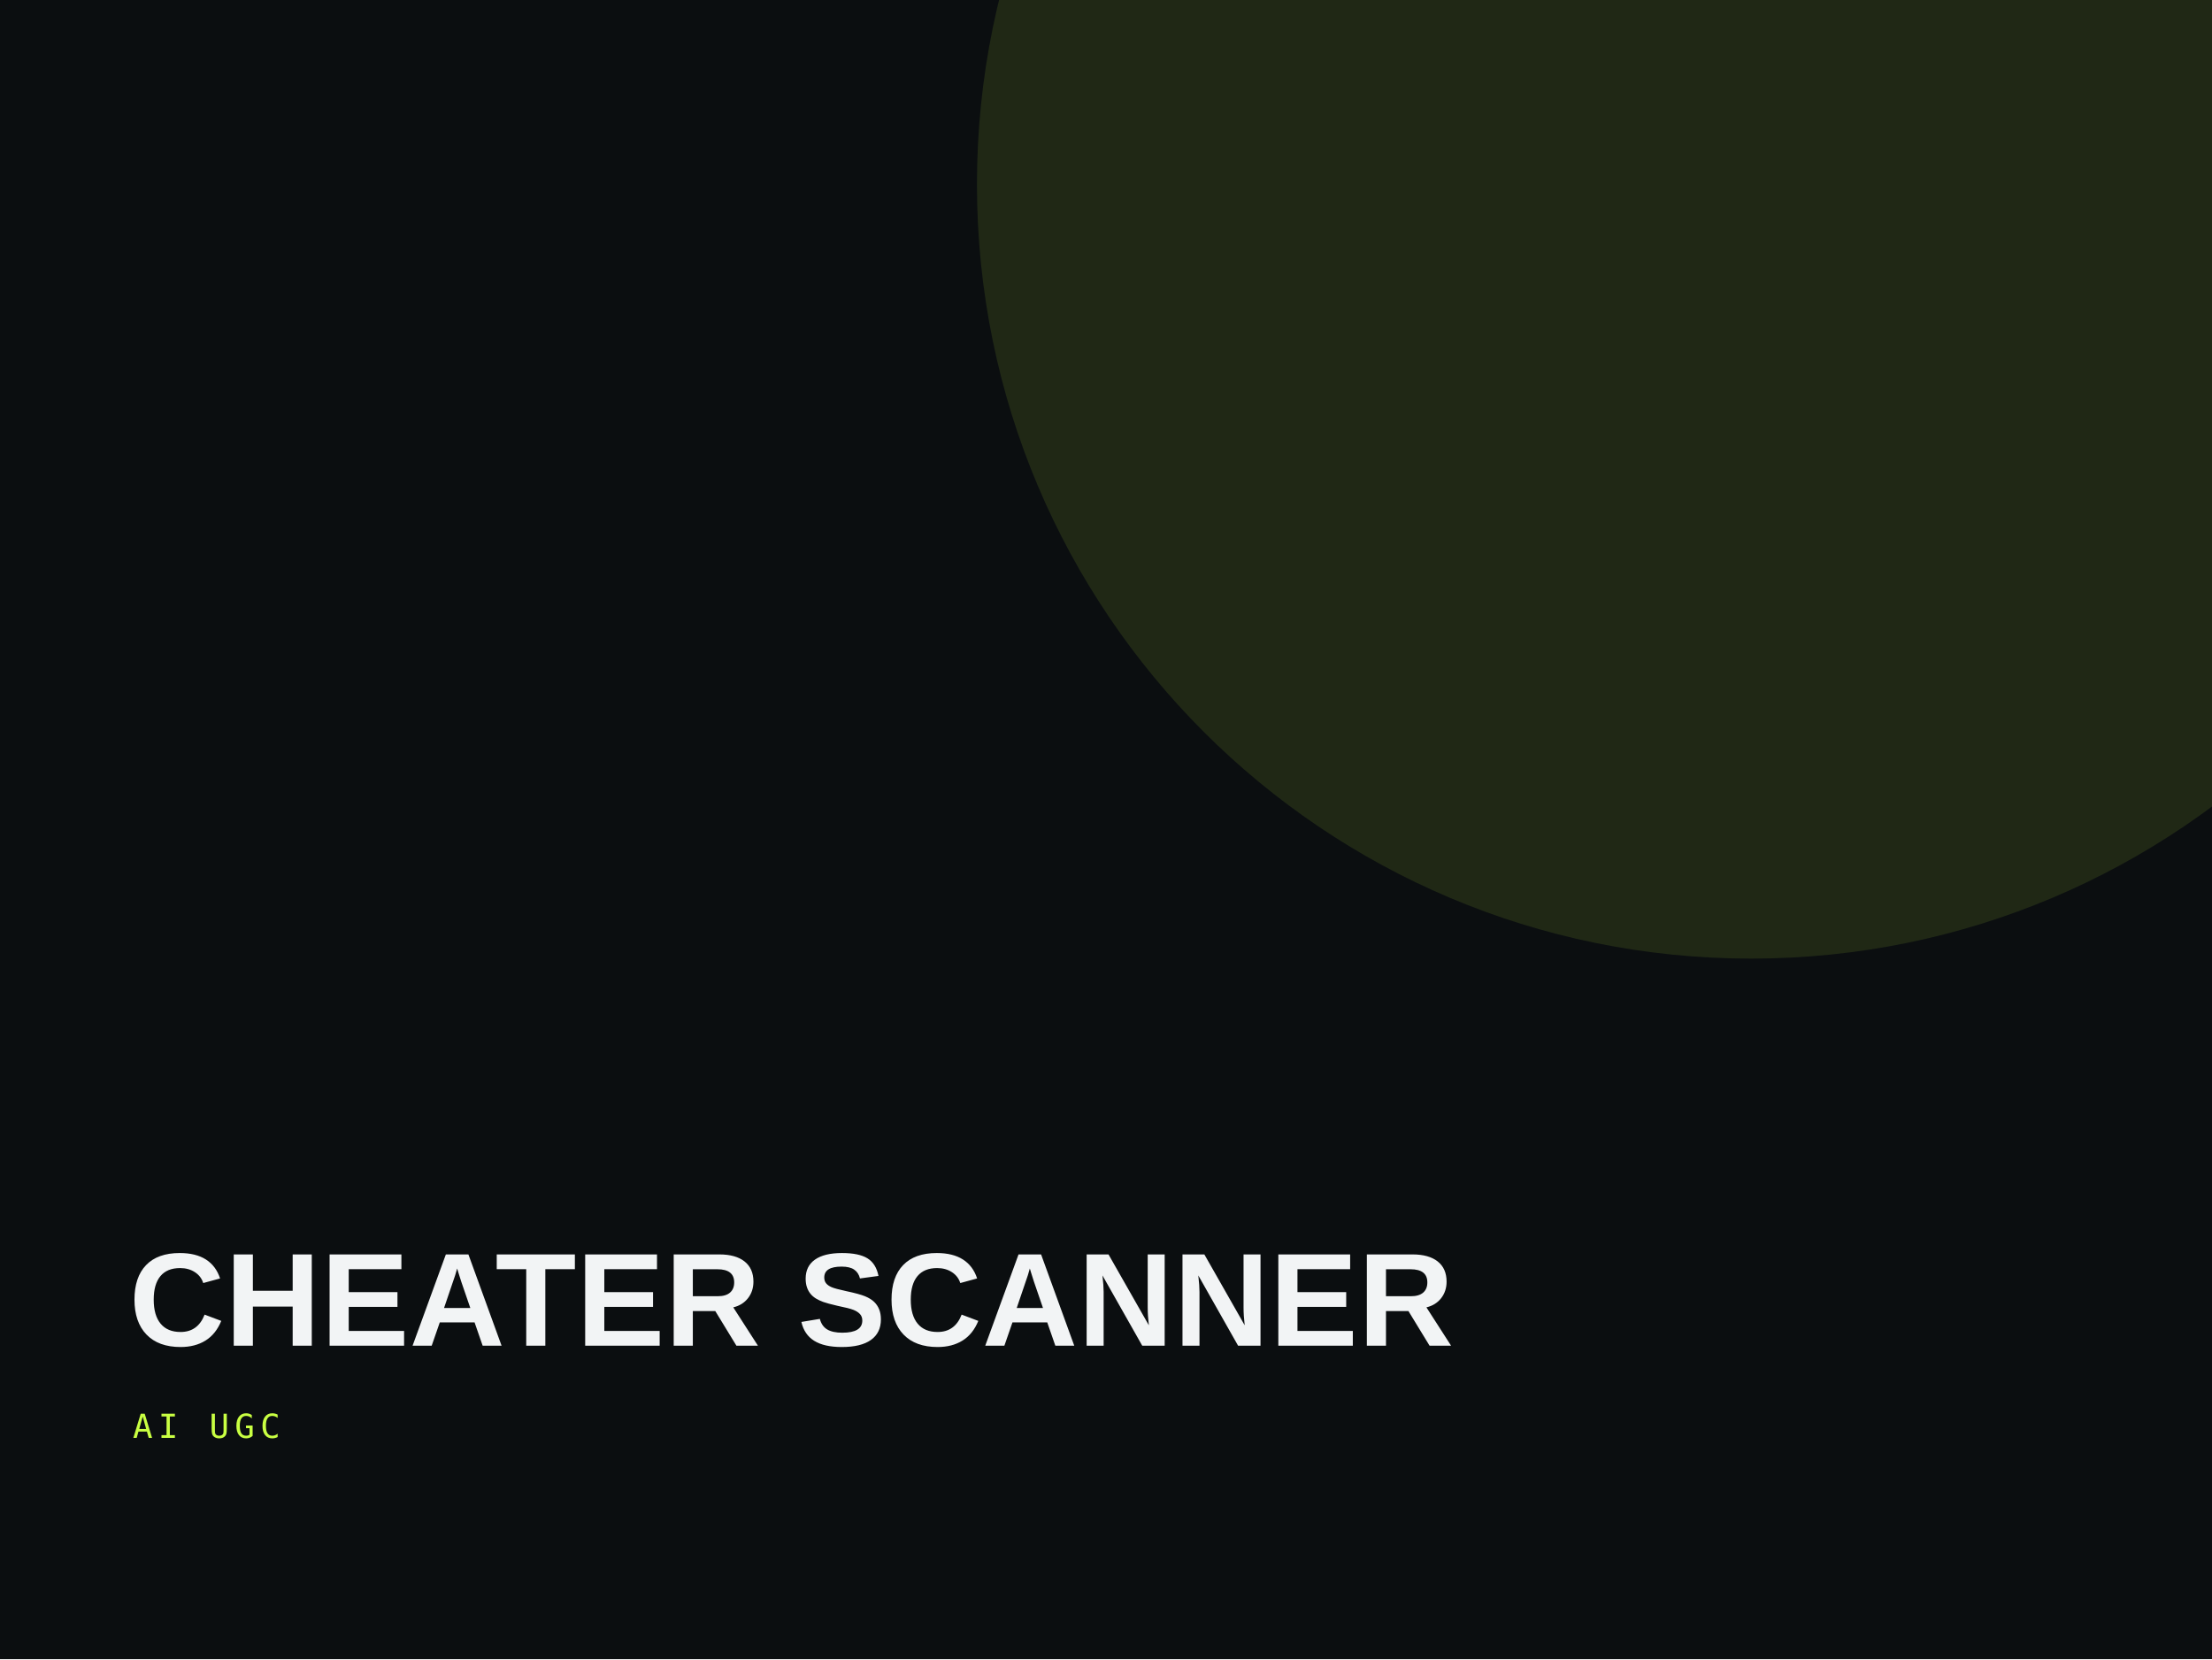
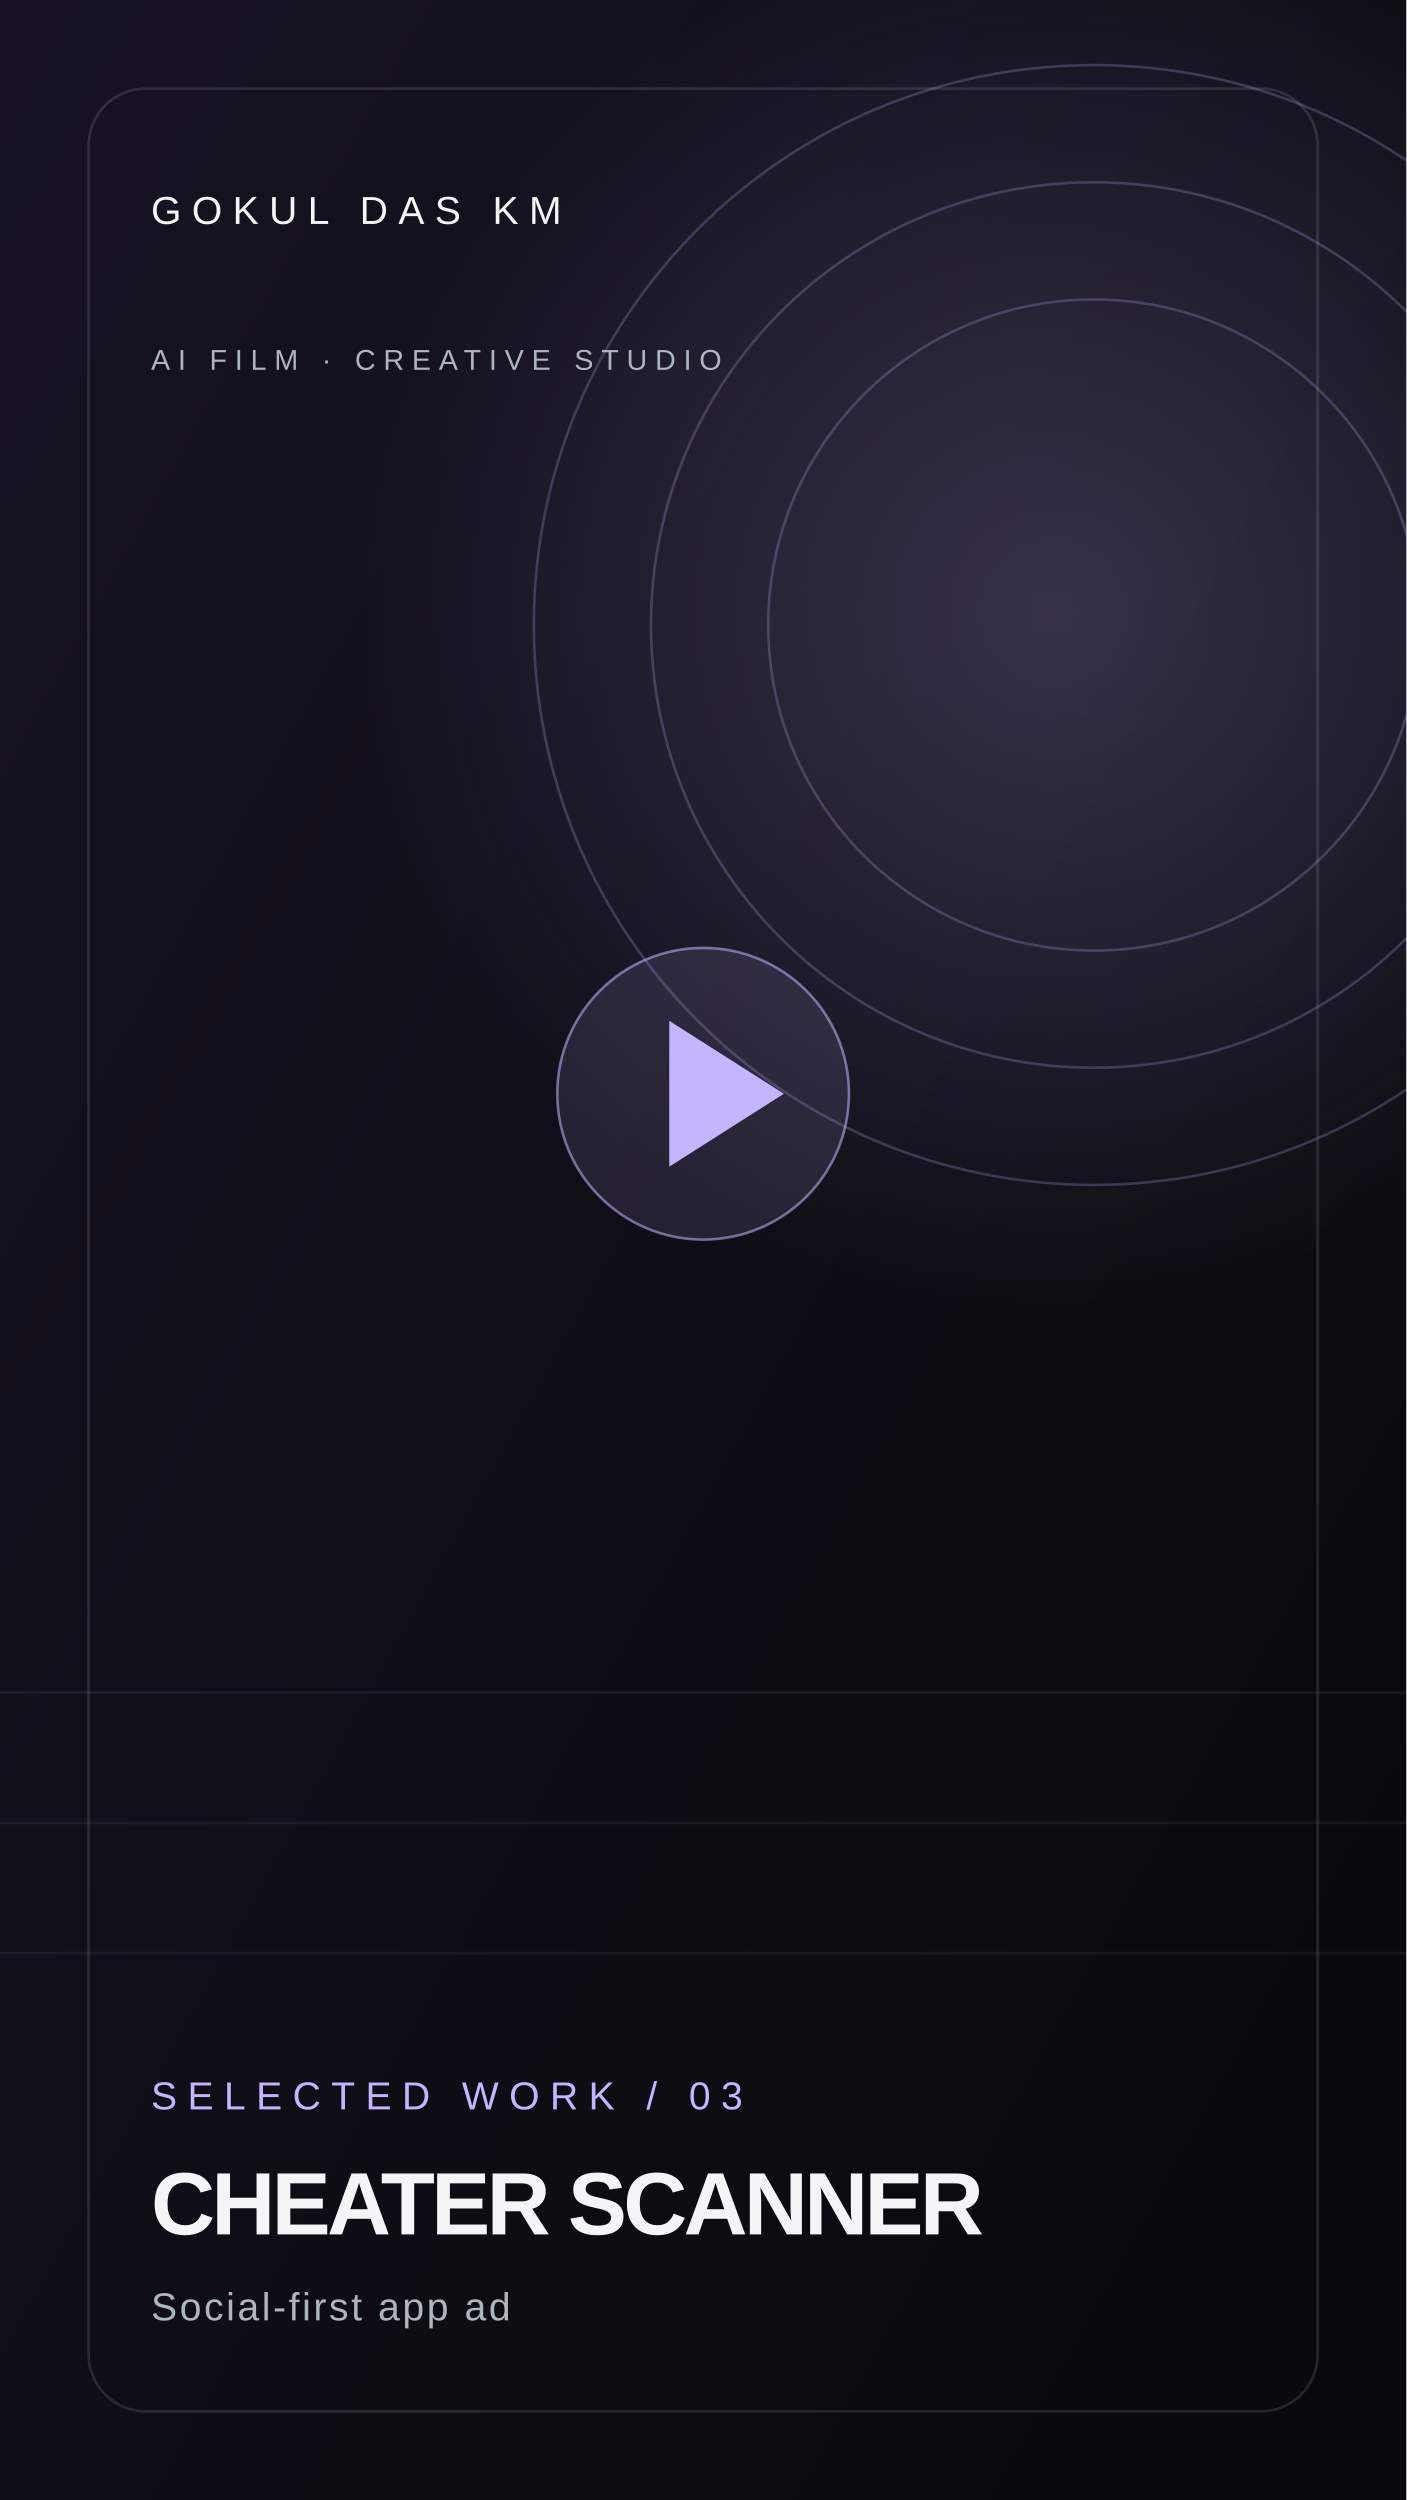
- <svg xmlns="http://www.w3.org/2000/svg" viewBox="0 0 1200 900">
-   <rect width="1200" height="900" fill="#0b0e10" />
-   <circle cx="950" cy="100" r="420" fill="#c9ff42" opacity=".11" />
-   <text x="70" y="730" fill="#f2f4f5" font-family="Arial,sans-serif" font-size="72" font-weight="800">CHEATER SCANNER</text>
-   <text x="72" y="780" fill="#c9ff42" font-family="monospace" font-size="18" letter-spacing="3">AI UGC</text>
+ <svg xmlns="http://www.w3.org/2000/svg" width="540" height="960" viewBox="0 0 540 960">
+   <defs>
+     <linearGradient id="bg" x1="0" y1="0" x2="1" y2="1">
+       <stop offset="0" stop-color="#171323" />
+       <stop offset="1" stop-color="#07090b" />
+     </linearGradient>
+     <radialGradient id="halo">
+       <stop offset="0" stop-color="#c5b4ff" stop-opacity=".22" />
+       <stop offset="1" stop-color="#c5b4ff" stop-opacity="0" />
+     </radialGradient>
+   </defs>
+   <rect width="540" height="960" fill="url(#bg)" />
+   <circle cx="405" cy="235" r="270" fill="url(#halo)" />
+   <g fill="none" stroke="#c5b4ff" stroke-opacity=".23">
+     <circle cx="420" cy="240" r="125" />
+     <circle cx="420" cy="240" r="170" />
+     <circle cx="420" cy="240" r="215" />
+     <path d="M0 650H540M0 700H540M0 750H540" stroke-opacity=".08" />
+   </g>
+   <rect x="34" y="34" width="472" height="892" rx="22" fill="none" stroke="#ffffff" stroke-opacity=".12" />
+   <text x="58" y="86" fill="#f3f5f6" font-family="Arial,Helvetica,sans-serif" font-size="15" letter-spacing="4">GOKUL DAS KM</text>
+   <text x="58" y="810" fill="#c5b4ff" font-family="Arial,Helvetica,sans-serif" font-size="15" letter-spacing="4">SELECTED WORK / 03</text>
+   <text x="58" y="858" fill="#f3f5f6" font-family="Arial,Helvetica,sans-serif" font-size="34" font-weight="700" letter-spacing="-1.4">CHEATER SCANNER</text>
+   <text x="58" y="891" fill="#aeb6bd" font-family="Arial,Helvetica,sans-serif" font-size="15" letter-spacing="1">Social-first app ad</text>
+   <circle cx="270" cy="420" r="56" fill="#c5b4ff" fill-opacity=".12" stroke="#c5b4ff" stroke-opacity=".55" />
+   <path d="M257 392L257 448L301 420Z" fill="#c5b4ff" />
+   <text x="58" y="142" fill="#aeb6bd" font-family="Arial,Helvetica,sans-serif" font-size="11" letter-spacing="3">AI FILM  ·  CREATIVE STUDIO</text>
</svg>
